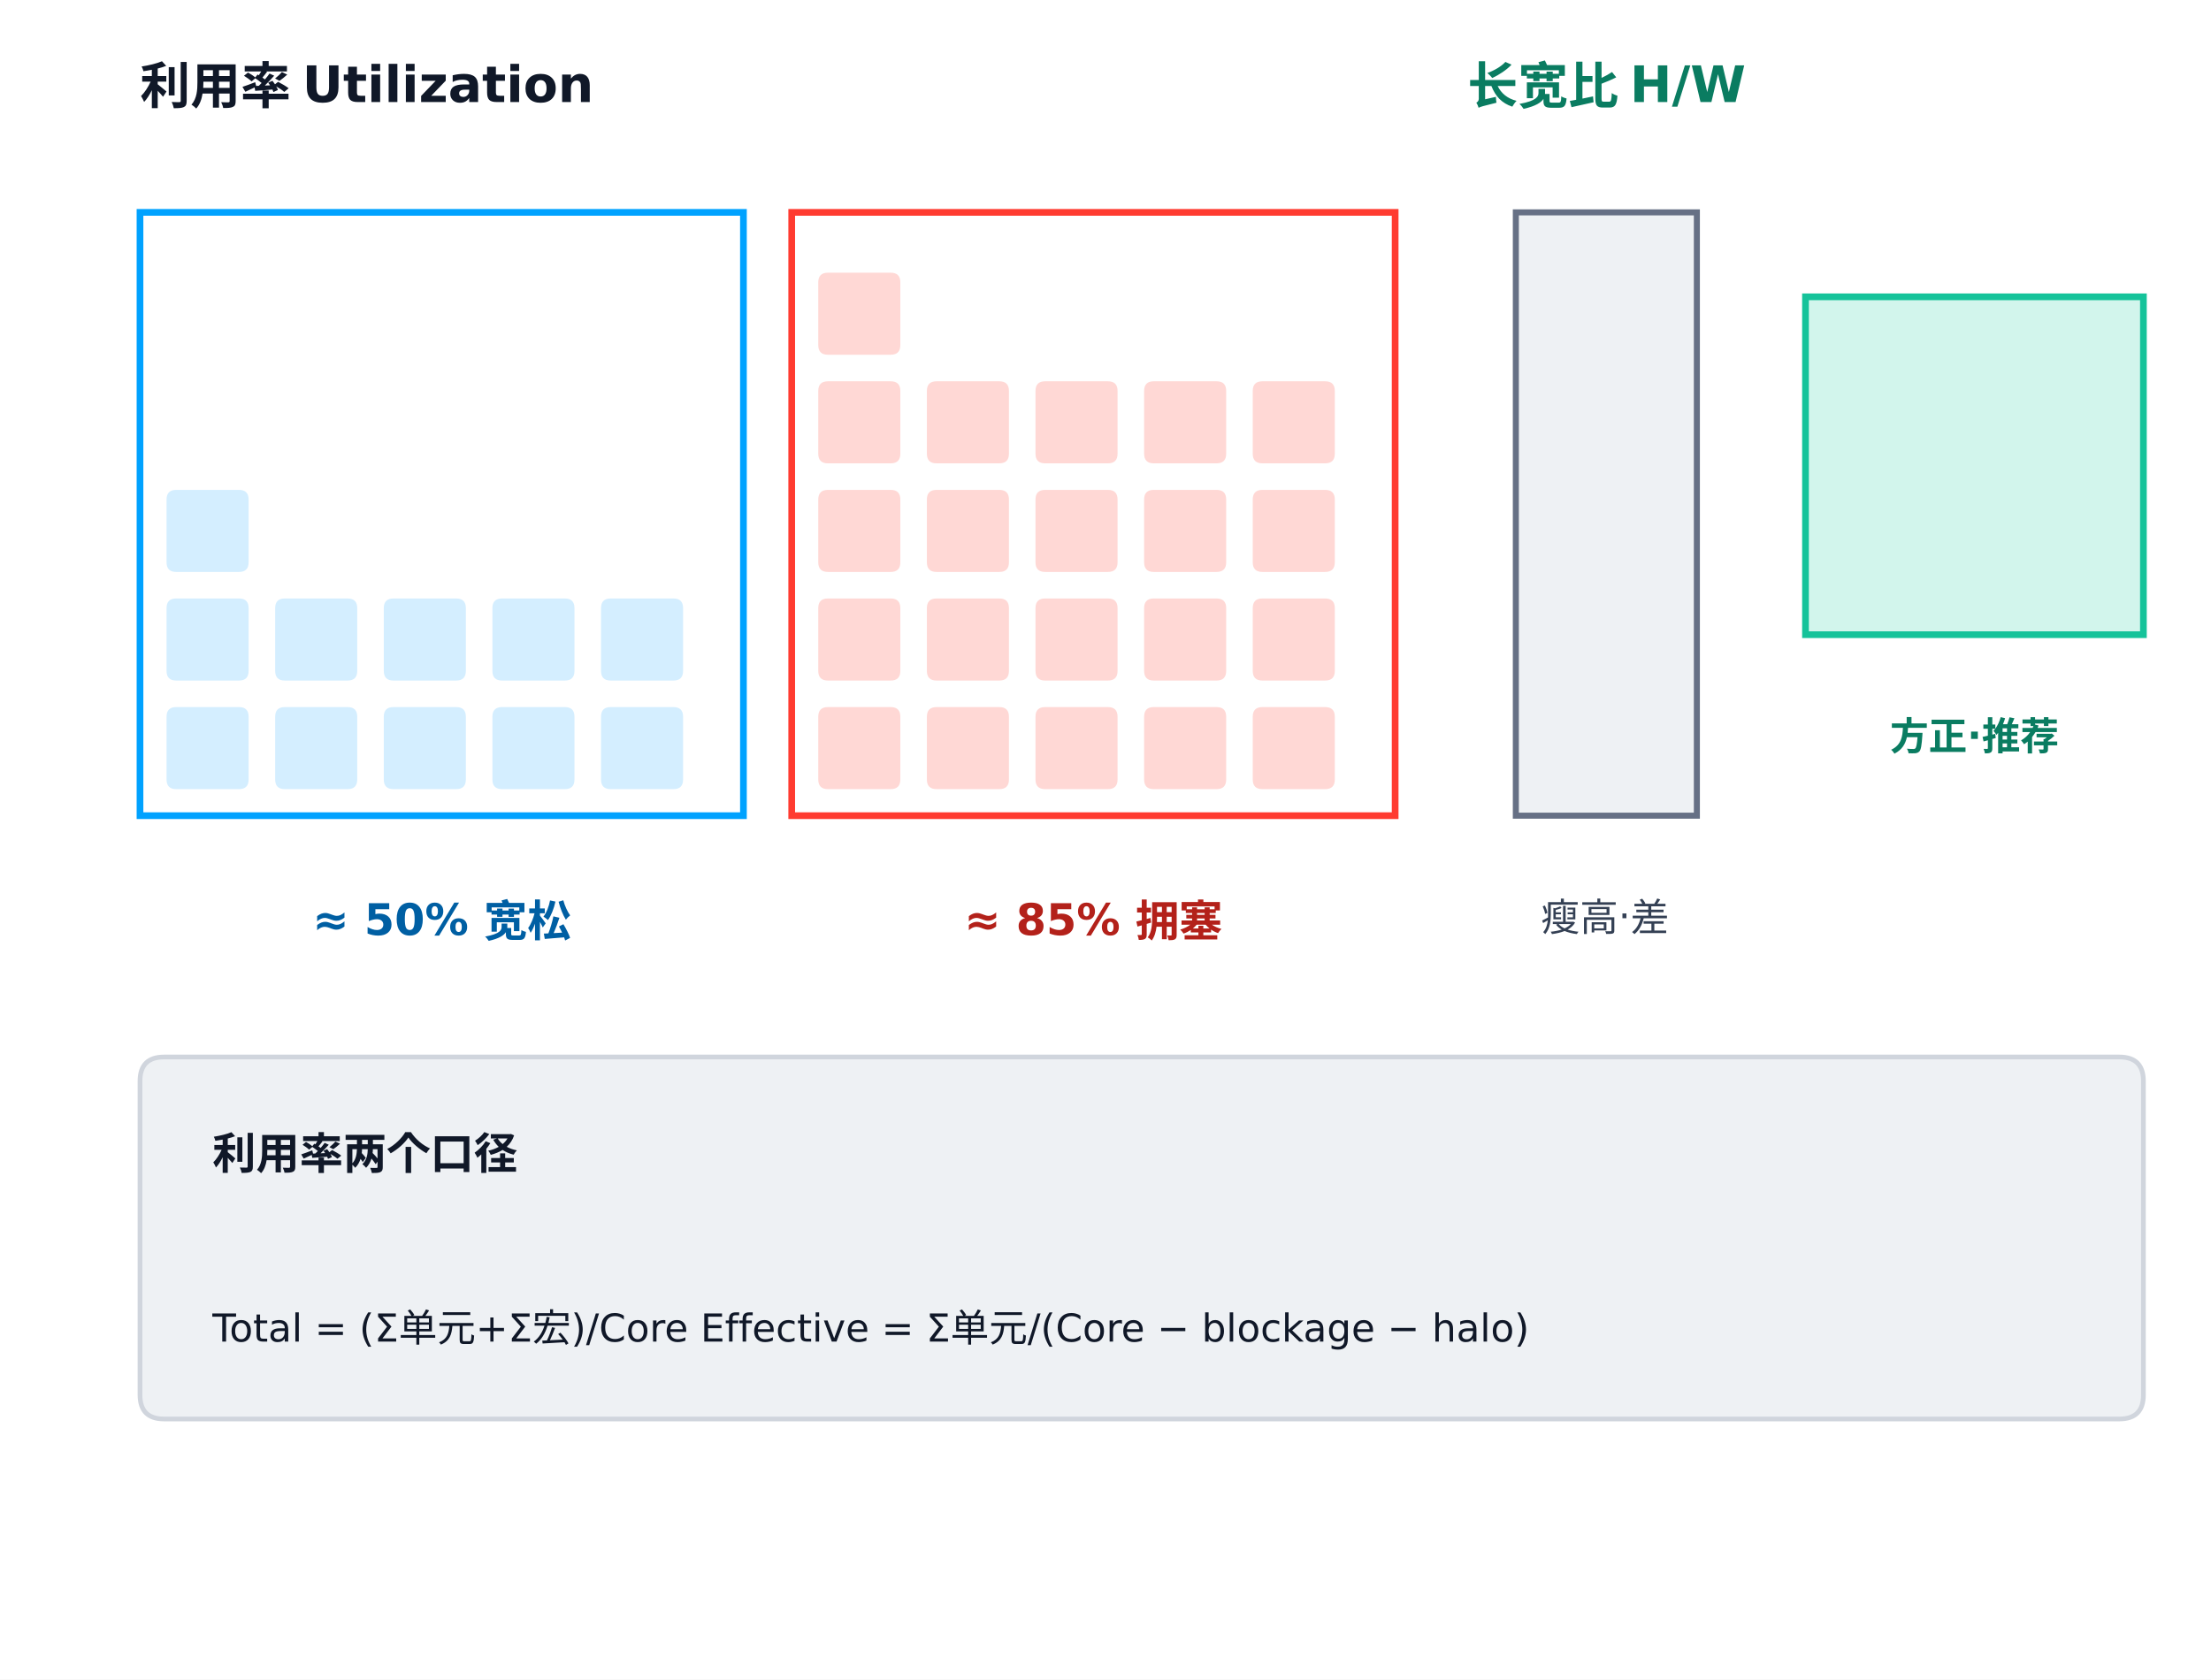
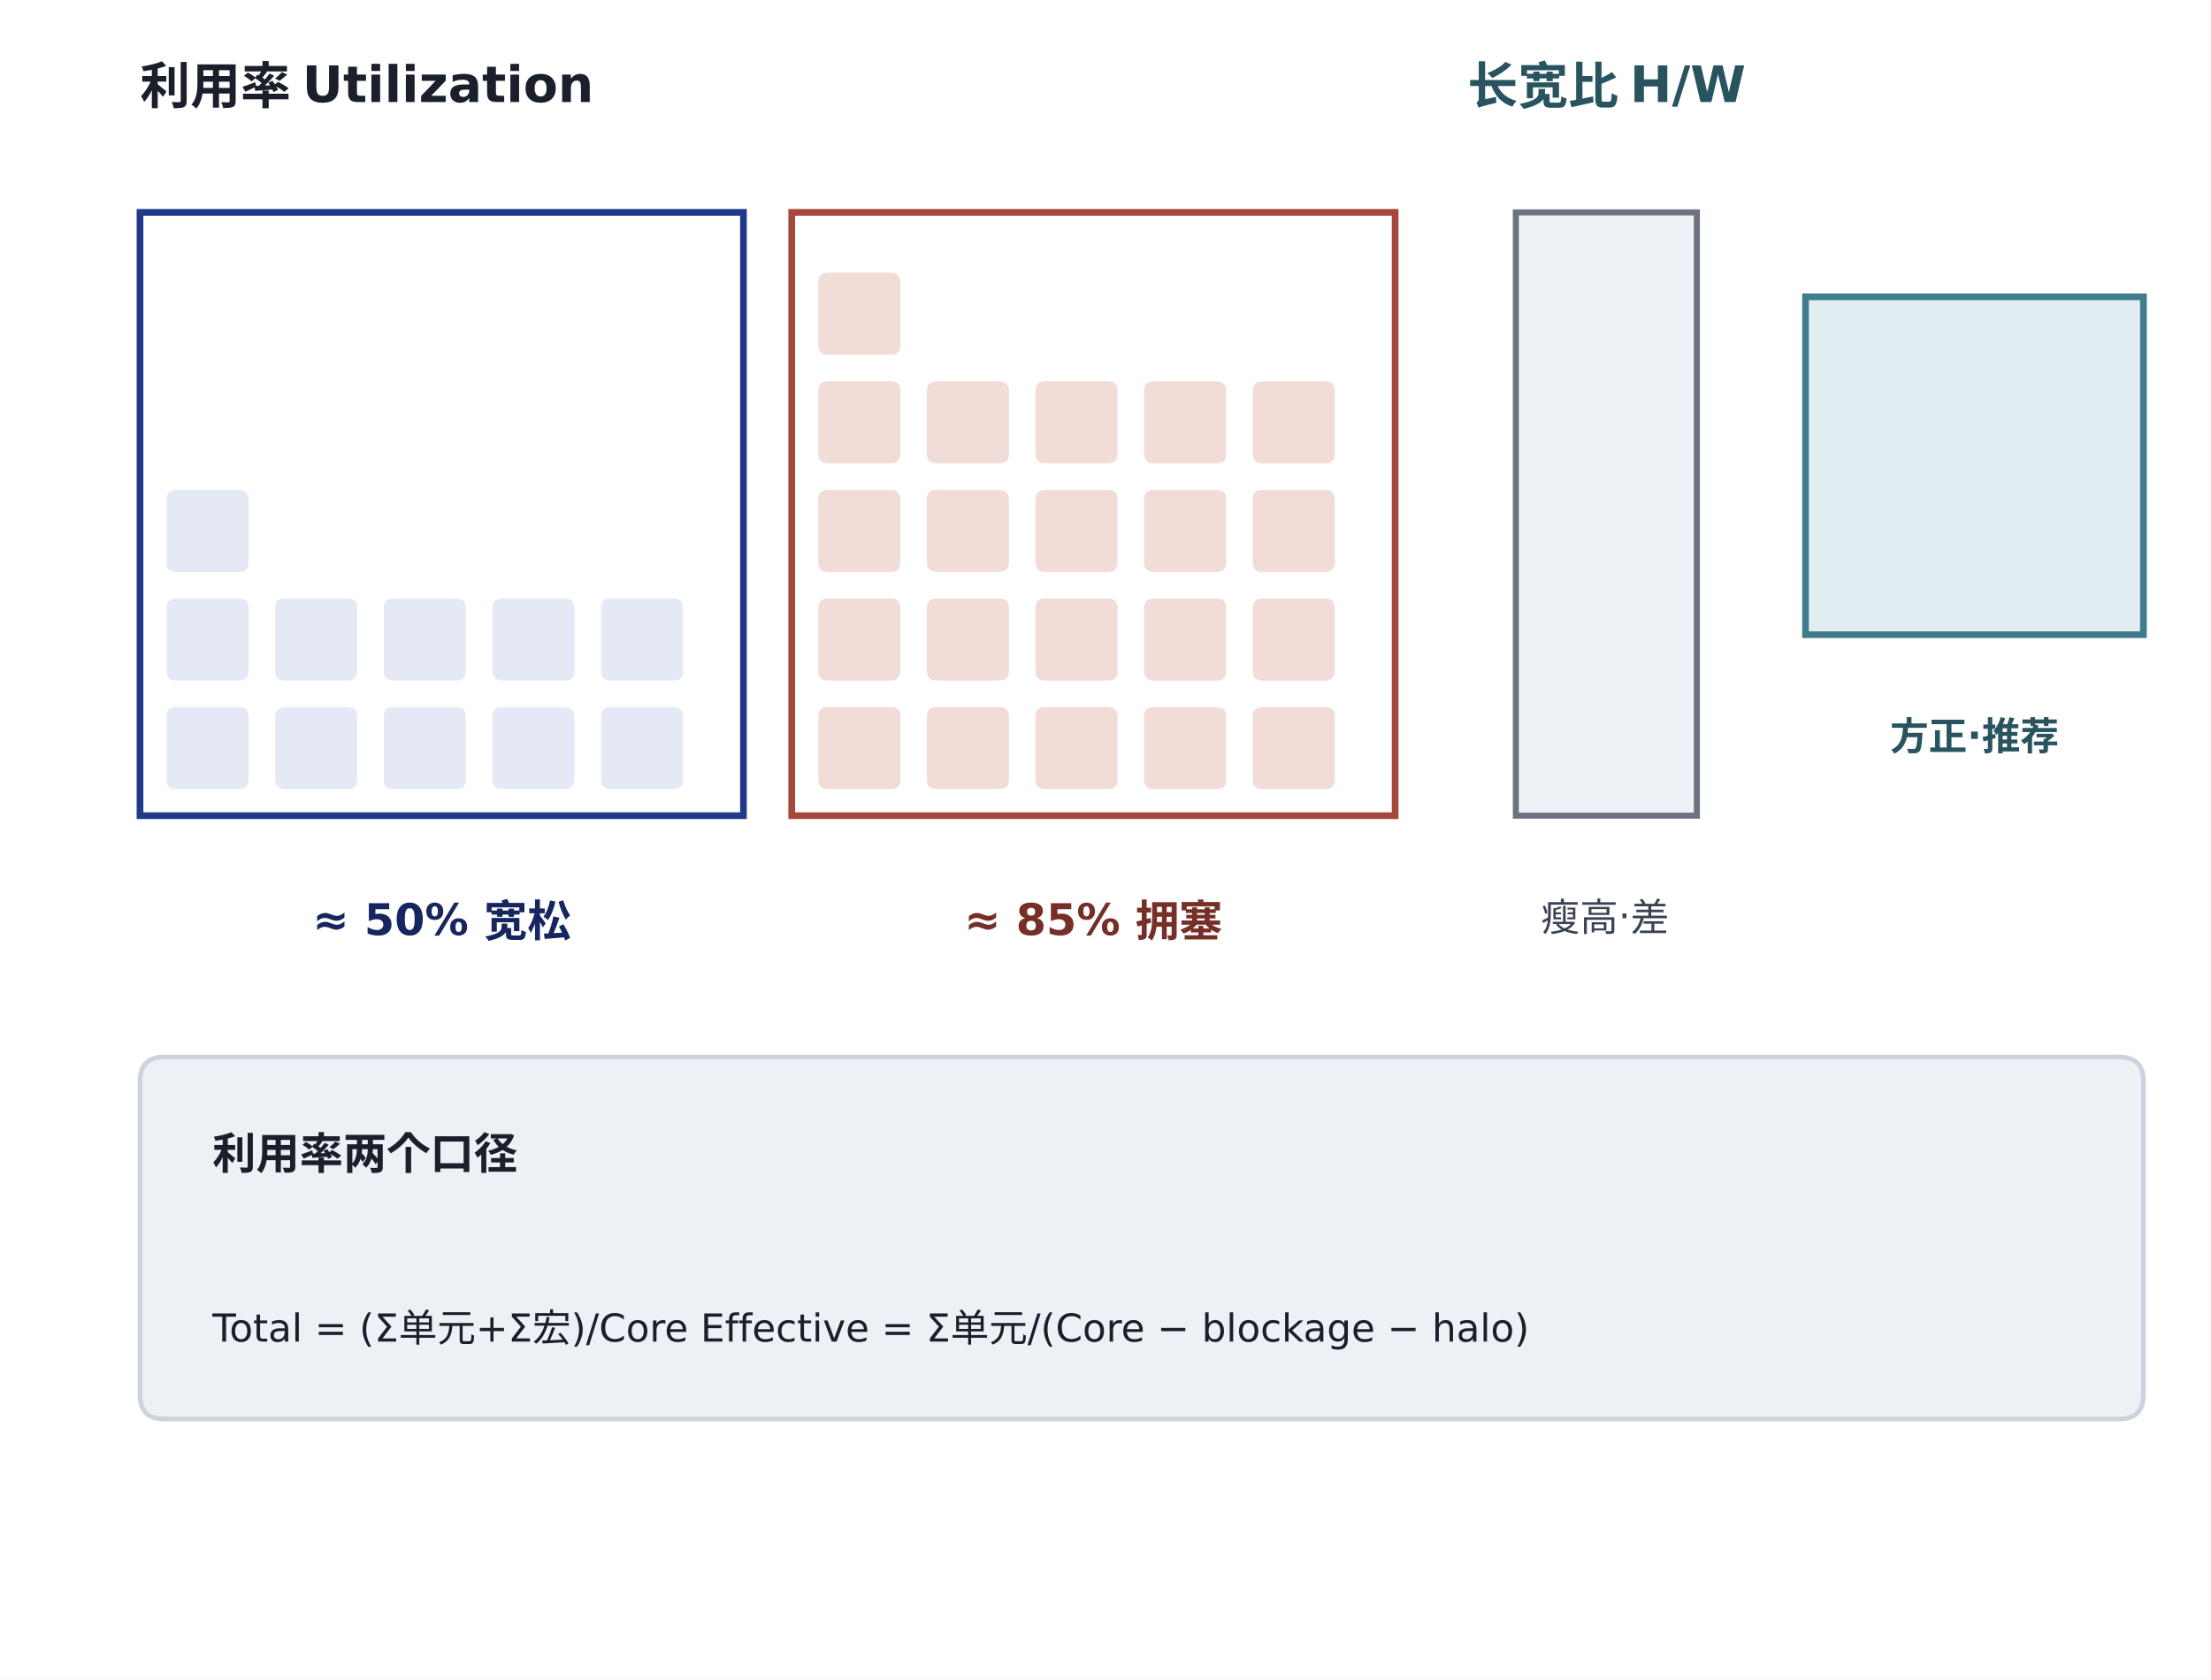
<svg xmlns="http://www.w3.org/2000/svg" width="659.52pt" height="501.12pt" viewBox="0 0 659.52 501.12" version="1.1">
  <defs>
    <style type="text/css">*{stroke-linejoin: round; stroke-linecap: butt}</style>
  </defs>
  <g id="figure_1">
    <g id="patch_1">
      <path d="M 0 501.12  L 659.52 501.12  L 659.52 0  L 0 0  z " style="fill: #ffffff" />
    </g>
    <g id="axes_1">
      <g id="patch_2">
-         <path d="M 5.76 495.36  L 653.76 495.36  L 653.76 5.76  L 5.76 5.76  z " clip-path="url(#peb154e73e6)" style="fill: #ffffff" />
+         <path d="M 5.76 495.36  L 653.76 495.36  L 653.76 5.76  L 5.76 5.76  z " clip-path="url(#p9a0de13489)" style="fill: #ffffff" />
      </g>
      <g id="patch_3">
-         <path d="M 41.76 243.36  L 221.76 243.36  L 221.76 63.36  L 41.76 63.36  z " clip-path="url(#peb154e73e6)" style="fill: #ffffff; stroke: #00a2ff; stroke-width: 2; stroke-linejoin: miter" />
+         <path d="M 41.76 243.36  L 221.76 243.36  L 221.76 63.36  L 41.76 63.36  z " clip-path="url(#p9a0de13489)" style="fill: #ffffff; stroke: #1f3a8a; stroke-width: 2; stroke-linejoin: miter" />
      </g>
      <g id="patch_4">
-         <path d="M 236.16 243.36  L 416.16 243.36  L 416.16 63.36  L 236.16 63.36  z " clip-path="url(#peb154e73e6)" style="fill: #ffffff; stroke: #ff3b30; stroke-width: 2; stroke-linejoin: miter" />
+         <path d="M 236.16 243.36  L 416.16 243.36  L 416.16 63.36  L 236.16 63.36  z " clip-path="url(#p9a0de13489)" style="fill: #ffffff; stroke: #a6473c; stroke-width: 2; stroke-linejoin: miter" />
      </g>
      <g id="patch_5">
-         <path d="M 452.16 243.36  L 506.16 243.36  L 506.16 63.36  L 452.16 63.36  z " clip-path="url(#peb154e73e6)" style="fill: #eef1f4; stroke: #667085; stroke-width: 1.8; stroke-linejoin: miter" />
+         <path d="M 452.16 243.36  L 506.16 243.36  L 506.16 63.36  L 452.16 63.36  z " clip-path="url(#p9a0de13489)" style="fill: #edf0f4; stroke: #6b7280; stroke-width: 1.8; stroke-linejoin: miter" />
      </g>
      <g id="patch_6">
-         <path d="M 538.56 189.36  L 639.36 189.36  L 639.36 88.56  L 538.56 88.56  z " clip-path="url(#peb154e73e6)" style="fill: #d2f5ec; stroke: #15c39a; stroke-width: 2; stroke-linejoin: miter" />
+         <path d="M 538.56 189.36  L 639.36 189.36  L 639.36 88.56  L 538.56 88.56  z " clip-path="url(#p9a0de13489)" style="fill: #e1edf0; stroke: #3f7c8c; stroke-width: 2; stroke-linejoin: miter" />
      </g>
      <g id="patch_7">
-         <path d="M 48.96 423.36  L 632.16 423.36  Q 639.36 423.36 639.36 416.16  L 639.36 322.56  Q 639.36 315.36 632.16 315.36  L 48.96 315.36  Q 41.76 315.36 41.76 322.56  L 41.76 416.16  Q 41.76 423.36 48.96 423.36  z " clip-path="url(#peb154e73e6)" style="fill: #eef1f4; stroke: #d0d5dd; stroke-width: 1.4; stroke-linejoin: miter" />
+         <path d="M 48.96 423.36  L 632.16 423.36  Q 639.36 423.36 639.36 416.16  L 639.36 322.56  Q 639.36 315.36 632.16 315.36  L 48.96 315.36  Q 41.76 315.36 41.76 322.56  L 41.76 416.16  Q 41.76 423.36 48.96 423.36  z " clip-path="url(#p9a0de13489)" style="fill: #edf0f4; stroke: #cdd3dc; stroke-width: 1.4; stroke-linejoin: miter" />
      </g>
      <g id="text_1">
-         <text style="font-weight: 700; font-size: 15px; font-family: 'Microsoft YaHei', 'Microsoft YaHei UI', 'SimHei', 'Segoe UI', 'DejaVu Sans', sans-serif; text-anchor: start; fill: #101828" x="41.76" y="30.96" transform="rotate(-0 41.76 30.96)">利用率 Utilization</text>
+         <text style="font-weight: 700; font-size: 15px; font-family: 'Microsoft YaHei', 'Microsoft YaHei UI', 'SimHei', 'Segoe UI', 'DejaVu Sans', sans-serif; text-anchor: start; fill: #1a1f2b" x="41.76" y="30.96" transform="rotate(-0 41.76 30.96)">利用率 Utilization</text>
      </g>
      <g id="patch_8">
-         <path d="M 52.56 235.44  L 71.28 235.44  Q 74.16 235.44 74.16 232.56  L 74.16 213.84  Q 74.16 210.96 71.28 210.96  L 52.56 210.96  Q 49.68 210.96 49.68 213.84  L 49.68 232.56  Q 49.68 235.44 52.56 235.44  z " clip-path="url(#peb154e73e6)" style="fill: #d4eeff" />
+         <path d="M 52.56 235.44  L 71.28 235.44  Q 74.16 235.44 74.16 232.56  L 74.16 213.84  Q 74.16 210.96 71.28 210.96  L 52.56 210.96  Q 49.68 210.96 49.68 213.84  L 49.68 232.56  Q 49.68 235.44 52.56 235.44  z " clip-path="url(#p9a0de13489)" style="fill: #e5e9f5" />
      </g>
      <g id="patch_9">
-         <path d="M 84.96 235.44  L 103.68 235.44  Q 106.56 235.44 106.56 232.56  L 106.56 213.84  Q 106.56 210.96 103.68 210.96  L 84.96 210.96  Q 82.08 210.96 82.08 213.84  L 82.08 232.56  Q 82.08 235.44 84.96 235.44  z " clip-path="url(#peb154e73e6)" style="fill: #d4eeff" />
+         <path d="M 84.96 235.44  L 103.68 235.44  Q 106.56 235.44 106.56 232.56  L 106.56 213.84  Q 106.56 210.96 103.68 210.96  L 84.96 210.96  Q 82.08 210.96 82.08 213.84  L 82.08 232.56  Q 82.08 235.44 84.96 235.44  z " clip-path="url(#p9a0de13489)" style="fill: #e5e9f5" />
      </g>
      <g id="patch_10">
-         <path d="M 117.36 235.44  L 136.08 235.44  Q 138.96 235.44 138.96 232.56  L 138.96 213.84  Q 138.96 210.96 136.08 210.96  L 117.36 210.96  Q 114.48 210.96 114.48 213.84  L 114.48 232.56  Q 114.48 235.44 117.36 235.44  z " clip-path="url(#peb154e73e6)" style="fill: #d4eeff" />
+         <path d="M 117.36 235.44  L 136.08 235.44  Q 138.96 235.44 138.96 232.56  L 138.96 213.84  Q 138.96 210.96 136.08 210.96  L 117.36 210.96  Q 114.48 210.96 114.48 213.84  L 114.48 232.56  Q 114.48 235.44 117.36 235.44  z " clip-path="url(#p9a0de13489)" style="fill: #e5e9f5" />
      </g>
      <g id="patch_11">
-         <path d="M 149.76 235.44  L 168.48 235.44  Q 171.36 235.44 171.36 232.56  L 171.36 213.84  Q 171.36 210.96 168.48 210.96  L 149.76 210.96  Q 146.88 210.96 146.88 213.84  L 146.88 232.56  Q 146.88 235.44 149.76 235.44  z " clip-path="url(#peb154e73e6)" style="fill: #d4eeff" />
+         <path d="M 149.76 235.44  L 168.48 235.44  Q 171.36 235.44 171.36 232.56  L 171.36 213.84  Q 171.36 210.96 168.48 210.96  L 149.76 210.96  Q 146.88 210.96 146.88 213.84  L 146.88 232.56  Q 146.88 235.44 149.76 235.44  z " clip-path="url(#p9a0de13489)" style="fill: #e5e9f5" />
      </g>
      <g id="patch_12">
-         <path d="M 182.16 235.44  L 200.88 235.44  Q 203.76 235.44 203.76 232.56  L 203.76 213.84  Q 203.76 210.96 200.88 210.96  L 182.16 210.96  Q 179.28 210.96 179.28 213.84  L 179.28 232.56  Q 179.28 235.44 182.16 235.44  z " clip-path="url(#peb154e73e6)" style="fill: #d4eeff" />
+         <path d="M 182.16 235.44  L 200.88 235.44  Q 203.76 235.44 203.76 232.56  L 203.76 213.84  Q 203.76 210.96 200.88 210.96  L 182.16 210.96  Q 179.28 210.96 179.28 213.84  L 179.28 232.56  Q 179.28 235.44 182.16 235.44  z " clip-path="url(#p9a0de13489)" style="fill: #e5e9f5" />
      </g>
      <g id="patch_13">
-         <path d="M 52.56 203.04  L 71.28 203.04  Q 74.16 203.04 74.16 200.16  L 74.16 181.44  Q 74.16 178.56 71.28 178.56  L 52.56 178.56  Q 49.68 178.56 49.68 181.44  L 49.68 200.16  Q 49.68 203.04 52.56 203.04  z " clip-path="url(#peb154e73e6)" style="fill: #d4eeff" />
+         <path d="M 52.56 203.04  L 71.28 203.04  Q 74.16 203.04 74.16 200.16  L 74.16 181.44  Q 74.16 178.56 71.28 178.56  L 52.56 178.56  Q 49.68 178.56 49.68 181.44  L 49.68 200.16  Q 49.68 203.04 52.56 203.04  z " clip-path="url(#p9a0de13489)" style="fill: #e5e9f5" />
      </g>
      <g id="patch_14">
-         <path d="M 84.96 203.04  L 103.68 203.04  Q 106.56 203.04 106.56 200.16  L 106.56 181.44  Q 106.56 178.56 103.68 178.56  L 84.96 178.56  Q 82.08 178.56 82.08 181.44  L 82.08 200.16  Q 82.08 203.04 84.96 203.04  z " clip-path="url(#peb154e73e6)" style="fill: #d4eeff" />
+         <path d="M 84.96 203.04  L 103.68 203.04  Q 106.56 203.04 106.56 200.16  L 106.56 181.44  Q 106.56 178.56 103.68 178.56  L 84.96 178.56  Q 82.08 178.56 82.08 181.44  L 82.08 200.16  Q 82.08 203.04 84.96 203.04  z " clip-path="url(#p9a0de13489)" style="fill: #e5e9f5" />
      </g>
      <g id="patch_15">
-         <path d="M 117.36 203.04  L 136.08 203.04  Q 138.96 203.04 138.96 200.16  L 138.96 181.44  Q 138.96 178.56 136.08 178.56  L 117.36 178.56  Q 114.48 178.56 114.48 181.44  L 114.48 200.16  Q 114.48 203.04 117.36 203.04  z " clip-path="url(#peb154e73e6)" style="fill: #d4eeff" />
+         <path d="M 117.36 203.04  L 136.08 203.04  Q 138.96 203.04 138.96 200.16  L 138.96 181.44  Q 138.96 178.56 136.08 178.56  L 117.36 178.56  Q 114.48 178.56 114.48 181.44  L 114.48 200.16  Q 114.48 203.04 117.36 203.04  z " clip-path="url(#p9a0de13489)" style="fill: #e5e9f5" />
      </g>
      <g id="patch_16">
-         <path d="M 149.76 203.04  L 168.48 203.04  Q 171.36 203.04 171.36 200.16  L 171.36 181.44  Q 171.36 178.56 168.48 178.56  L 149.76 178.56  Q 146.88 178.56 146.88 181.44  L 146.88 200.16  Q 146.88 203.04 149.76 203.04  z " clip-path="url(#peb154e73e6)" style="fill: #d4eeff" />
+         <path d="M 149.76 203.04  L 168.48 203.04  Q 171.36 203.04 171.36 200.16  L 171.36 181.44  Q 171.36 178.56 168.48 178.56  L 149.76 178.56  Q 146.88 178.56 146.88 181.44  L 146.88 200.16  Q 146.88 203.04 149.76 203.04  z " clip-path="url(#p9a0de13489)" style="fill: #e5e9f5" />
      </g>
      <g id="patch_17">
-         <path d="M 182.16 203.04  L 200.88 203.04  Q 203.76 203.04 203.76 200.16  L 203.76 181.44  Q 203.76 178.56 200.88 178.56  L 182.16 178.56  Q 179.28 178.56 179.28 181.44  L 179.28 200.16  Q 179.28 203.04 182.16 203.04  z " clip-path="url(#peb154e73e6)" style="fill: #d4eeff" />
+         <path d="M 182.16 203.04  L 200.88 203.04  Q 203.76 203.04 203.76 200.16  L 203.76 181.44  Q 203.76 178.56 200.88 178.56  L 182.16 178.56  Q 179.28 178.56 179.28 181.44  L 179.28 200.16  Q 179.28 203.04 182.16 203.04  z " clip-path="url(#p9a0de13489)" style="fill: #e5e9f5" />
      </g>
      <g id="patch_18">
-         <path d="M 52.56 170.64  L 71.28 170.64  Q 74.16 170.64 74.16 167.76  L 74.16 149.04  Q 74.16 146.16 71.28 146.16  L 52.56 146.16  Q 49.68 146.16 49.68 149.04  L 49.68 167.76  Q 49.68 170.64 52.56 170.64  z " clip-path="url(#peb154e73e6)" style="fill: #d4eeff" />
+         <path d="M 52.56 170.64  L 71.28 170.64  Q 74.16 170.64 74.16 167.76  L 74.16 149.04  Q 74.16 146.16 71.28 146.16  L 52.56 146.16  Q 49.68 146.16 49.68 149.04  L 49.68 167.76  Q 49.68 170.64 52.56 170.64  z " clip-path="url(#p9a0de13489)" style="fill: #e5e9f5" />
      </g>
      <g id="text_2">
-         <text style="font-weight: 700; font-size: 13px; font-family: 'Microsoft YaHei', 'Microsoft YaHei UI', 'SimHei', 'Segoe UI', 'DejaVu Sans', sans-serif; text-anchor: middle; fill: #005fa3" x="131.76" y="278.952" transform="rotate(-0 131.76 278.9519)">≈ 50% 宽松</text>
+         <text style="font-weight: 700; font-size: 13px; font-family: 'Microsoft YaHei', 'Microsoft YaHei UI', 'SimHei', 'Segoe UI', 'DejaVu Sans', sans-serif; text-anchor: middle; fill: #15275e" x="131.76" y="278.952" transform="rotate(-0 131.76 278.9519)">≈ 50% 宽松</text>
      </g>
      <g id="patch_19">
-         <path d="M 246.96 235.44  L 265.68 235.44  Q 268.56 235.44 268.56 232.56  L 268.56 213.84  Q 268.56 210.96 265.68 210.96  L 246.96 210.96  Q 244.08 210.96 244.08 213.84  L 244.08 232.56  Q 244.08 235.44 246.96 235.44  z " clip-path="url(#peb154e73e6)" style="fill: #ffd8d5" />
+         <path d="M 246.96 235.44  L 265.68 235.44  Q 268.56 235.44 268.56 232.56  L 268.56 213.84  Q 268.56 210.96 265.68 210.96  L 246.96 210.96  Q 244.08 210.96 244.08 213.84  L 244.08 232.56  Q 244.08 235.44 246.96 235.44  z " clip-path="url(#p9a0de13489)" style="fill: #f1dcd8" />
      </g>
      <g id="patch_20">
-         <path d="M 279.36 235.44  L 298.08 235.44  Q 300.96 235.44 300.96 232.56  L 300.96 213.84  Q 300.96 210.96 298.08 210.96  L 279.36 210.96  Q 276.48 210.96 276.48 213.84  L 276.48 232.56  Q 276.48 235.44 279.36 235.44  z " clip-path="url(#peb154e73e6)" style="fill: #ffd8d5" />
+         <path d="M 279.36 235.44  L 298.08 235.44  Q 300.96 235.44 300.96 232.56  L 300.96 213.84  Q 300.96 210.96 298.08 210.96  L 279.36 210.96  Q 276.48 210.96 276.48 213.84  L 276.48 232.56  Q 276.48 235.44 279.36 235.44  z " clip-path="url(#p9a0de13489)" style="fill: #f1dcd8" />
      </g>
      <g id="patch_21">
-         <path d="M 311.76 235.44  L 330.48 235.44  Q 333.36 235.44 333.36 232.56  L 333.36 213.84  Q 333.36 210.96 330.48 210.96  L 311.76 210.96  Q 308.88 210.96 308.88 213.84  L 308.88 232.56  Q 308.88 235.44 311.76 235.44  z " clip-path="url(#peb154e73e6)" style="fill: #ffd8d5" />
+         <path d="M 311.76 235.44  L 330.48 235.44  Q 333.36 235.44 333.36 232.56  L 333.36 213.84  Q 333.36 210.96 330.48 210.96  L 311.76 210.96  Q 308.88 210.96 308.88 213.84  L 308.88 232.56  Q 308.88 235.44 311.76 235.44  z " clip-path="url(#p9a0de13489)" style="fill: #f1dcd8" />
      </g>
      <g id="patch_22">
-         <path d="M 344.16 235.44  L 362.88 235.44  Q 365.76 235.44 365.76 232.56  L 365.76 213.84  Q 365.76 210.96 362.88 210.96  L 344.16 210.96  Q 341.28 210.96 341.28 213.84  L 341.28 232.56  Q 341.28 235.44 344.16 235.44  z " clip-path="url(#peb154e73e6)" style="fill: #ffd8d5" />
+         <path d="M 344.16 235.44  L 362.88 235.44  Q 365.76 235.44 365.76 232.56  L 365.76 213.84  Q 365.76 210.96 362.88 210.96  L 344.16 210.96  Q 341.28 210.96 341.28 213.84  L 341.28 232.56  Q 341.28 235.44 344.16 235.44  z " clip-path="url(#p9a0de13489)" style="fill: #f1dcd8" />
      </g>
      <g id="patch_23">
-         <path d="M 376.56 235.44  L 395.28 235.44  Q 398.16 235.44 398.16 232.56  L 398.16 213.84  Q 398.16 210.96 395.28 210.96  L 376.56 210.96  Q 373.68 210.96 373.68 213.84  L 373.68 232.56  Q 373.68 235.44 376.56 235.44  z " clip-path="url(#peb154e73e6)" style="fill: #ffd8d5" />
+         <path d="M 376.56 235.44  L 395.28 235.44  Q 398.16 235.44 398.16 232.56  L 398.16 213.84  Q 398.16 210.96 395.28 210.96  L 376.56 210.96  Q 373.68 210.96 373.68 213.84  L 373.68 232.56  Q 373.68 235.44 376.56 235.44  z " clip-path="url(#p9a0de13489)" style="fill: #f1dcd8" />
      </g>
      <g id="patch_24">
-         <path d="M 246.96 203.04  L 265.68 203.04  Q 268.56 203.04 268.56 200.16  L 268.56 181.44  Q 268.56 178.56 265.68 178.56  L 246.96 178.56  Q 244.08 178.56 244.08 181.44  L 244.08 200.16  Q 244.08 203.04 246.96 203.04  z " clip-path="url(#peb154e73e6)" style="fill: #ffd8d5" />
+         <path d="M 246.96 203.04  L 265.68 203.04  Q 268.56 203.04 268.56 200.16  L 268.56 181.44  Q 268.56 178.56 265.68 178.56  L 246.96 178.56  Q 244.08 178.56 244.08 181.44  L 244.08 200.16  Q 244.08 203.04 246.96 203.04  z " clip-path="url(#p9a0de13489)" style="fill: #f1dcd8" />
      </g>
      <g id="patch_25">
-         <path d="M 279.36 203.04  L 298.08 203.04  Q 300.96 203.04 300.96 200.16  L 300.96 181.44  Q 300.96 178.56 298.08 178.56  L 279.36 178.56  Q 276.48 178.56 276.48 181.44  L 276.48 200.16  Q 276.48 203.04 279.36 203.04  z " clip-path="url(#peb154e73e6)" style="fill: #ffd8d5" />
+         <path d="M 279.36 203.04  L 298.08 203.04  Q 300.96 203.04 300.96 200.16  L 300.96 181.44  Q 300.96 178.56 298.08 178.56  L 279.36 178.56  Q 276.48 178.56 276.48 181.44  L 276.48 200.16  Q 276.48 203.04 279.36 203.04  z " clip-path="url(#p9a0de13489)" style="fill: #f1dcd8" />
      </g>
      <g id="patch_26">
-         <path d="M 311.76 203.04  L 330.48 203.04  Q 333.36 203.04 333.36 200.16  L 333.36 181.44  Q 333.36 178.56 330.48 178.56  L 311.76 178.56  Q 308.88 178.56 308.88 181.44  L 308.88 200.16  Q 308.88 203.04 311.76 203.04  z " clip-path="url(#peb154e73e6)" style="fill: #ffd8d5" />
+         <path d="M 311.76 203.04  L 330.48 203.04  Q 333.36 203.04 333.36 200.16  L 333.36 181.44  Q 333.36 178.56 330.48 178.56  L 311.76 178.56  Q 308.88 178.56 308.88 181.44  L 308.88 200.16  Q 308.88 203.04 311.76 203.04  z " clip-path="url(#p9a0de13489)" style="fill: #f1dcd8" />
      </g>
      <g id="patch_27">
-         <path d="M 344.16 203.04  L 362.88 203.04  Q 365.76 203.04 365.76 200.16  L 365.76 181.44  Q 365.76 178.56 362.88 178.56  L 344.16 178.56  Q 341.28 178.56 341.28 181.44  L 341.28 200.16  Q 341.28 203.04 344.16 203.04  z " clip-path="url(#peb154e73e6)" style="fill: #ffd8d5" />
+         <path d="M 344.16 203.04  L 362.88 203.04  Q 365.76 203.04 365.76 200.16  L 365.76 181.44  Q 365.76 178.56 362.88 178.56  L 344.16 178.56  Q 341.28 178.56 341.28 181.44  L 341.28 200.16  Q 341.28 203.04 344.16 203.04  z " clip-path="url(#p9a0de13489)" style="fill: #f1dcd8" />
      </g>
      <g id="patch_28">
-         <path d="M 376.56 203.04  L 395.28 203.04  Q 398.16 203.04 398.16 200.16  L 398.16 181.44  Q 398.16 178.56 395.28 178.56  L 376.56 178.56  Q 373.68 178.56 373.68 181.44  L 373.68 200.16  Q 373.68 203.04 376.56 203.04  z " clip-path="url(#peb154e73e6)" style="fill: #ffd8d5" />
+         <path d="M 376.56 203.04  L 395.28 203.04  Q 398.16 203.04 398.16 200.16  L 398.16 181.44  Q 398.16 178.56 395.28 178.56  L 376.56 178.56  Q 373.68 178.56 373.68 181.44  L 373.68 200.16  Q 373.68 203.04 376.56 203.04  z " clip-path="url(#p9a0de13489)" style="fill: #f1dcd8" />
      </g>
      <g id="patch_29">
-         <path d="M 246.96 170.64  L 265.68 170.64  Q 268.56 170.64 268.56 167.76  L 268.56 149.04  Q 268.56 146.16 265.68 146.16  L 246.96 146.16  Q 244.08 146.16 244.08 149.04  L 244.08 167.76  Q 244.08 170.64 246.96 170.64  z " clip-path="url(#peb154e73e6)" style="fill: #ffd8d5" />
+         <path d="M 246.96 170.64  L 265.68 170.64  Q 268.56 170.64 268.56 167.76  L 268.56 149.04  Q 268.56 146.16 265.68 146.16  L 246.96 146.16  Q 244.08 146.16 244.08 149.04  L 244.08 167.76  Q 244.08 170.64 246.96 170.64  z " clip-path="url(#p9a0de13489)" style="fill: #f1dcd8" />
      </g>
      <g id="patch_30">
-         <path d="M 279.36 170.64  L 298.08 170.64  Q 300.96 170.64 300.96 167.76  L 300.96 149.04  Q 300.96 146.16 298.08 146.16  L 279.36 146.16  Q 276.48 146.16 276.48 149.04  L 276.48 167.76  Q 276.48 170.64 279.36 170.64  z " clip-path="url(#peb154e73e6)" style="fill: #ffd8d5" />
+         <path d="M 279.36 170.64  L 298.08 170.64  Q 300.96 170.64 300.96 167.76  L 300.96 149.04  Q 300.96 146.16 298.08 146.16  L 279.36 146.16  Q 276.48 146.16 276.48 149.04  L 276.48 167.76  Q 276.48 170.64 279.36 170.64  z " clip-path="url(#p9a0de13489)" style="fill: #f1dcd8" />
      </g>
      <g id="patch_31">
-         <path d="M 311.76 170.64  L 330.48 170.64  Q 333.36 170.64 333.36 167.76  L 333.36 149.04  Q 333.36 146.16 330.48 146.16  L 311.76 146.16  Q 308.88 146.16 308.88 149.04  L 308.88 167.76  Q 308.88 170.64 311.76 170.64  z " clip-path="url(#peb154e73e6)" style="fill: #ffd8d5" />
+         <path d="M 311.76 170.64  L 330.48 170.64  Q 333.36 170.64 333.36 167.76  L 333.36 149.04  Q 333.36 146.16 330.48 146.16  L 311.76 146.16  Q 308.88 146.16 308.88 149.04  L 308.88 167.76  Q 308.88 170.64 311.76 170.64  z " clip-path="url(#p9a0de13489)" style="fill: #f1dcd8" />
      </g>
      <g id="patch_32">
-         <path d="M 344.16 170.64  L 362.88 170.64  Q 365.76 170.64 365.76 167.76  L 365.76 149.04  Q 365.76 146.16 362.88 146.16  L 344.16 146.16  Q 341.28 146.16 341.28 149.04  L 341.28 167.76  Q 341.28 170.64 344.16 170.64  z " clip-path="url(#peb154e73e6)" style="fill: #ffd8d5" />
+         <path d="M 344.16 170.64  L 362.88 170.64  Q 365.76 170.64 365.76 167.76  L 365.76 149.04  Q 365.76 146.16 362.88 146.16  L 344.16 146.16  Q 341.28 146.16 341.28 149.04  L 341.28 167.76  Q 341.28 170.64 344.16 170.64  z " clip-path="url(#p9a0de13489)" style="fill: #f1dcd8" />
      </g>
      <g id="patch_33">
-         <path d="M 376.56 170.64  L 395.28 170.64  Q 398.16 170.64 398.16 167.76  L 398.16 149.04  Q 398.16 146.16 395.28 146.16  L 376.56 146.16  Q 373.68 146.16 373.68 149.04  L 373.68 167.76  Q 373.68 170.64 376.56 170.64  z " clip-path="url(#peb154e73e6)" style="fill: #ffd8d5" />
+         <path d="M 376.56 170.64  L 395.28 170.64  Q 398.16 170.64 398.16 167.76  L 398.16 149.04  Q 398.16 146.16 395.28 146.16  L 376.56 146.16  Q 373.68 146.16 373.68 149.04  L 373.68 167.76  Q 373.68 170.64 376.56 170.64  z " clip-path="url(#p9a0de13489)" style="fill: #f1dcd8" />
      </g>
      <g id="patch_34">
-         <path d="M 246.96 138.24  L 265.68 138.24  Q 268.56 138.24 268.56 135.36  L 268.56 116.64  Q 268.56 113.76 265.68 113.76  L 246.96 113.76  Q 244.08 113.76 244.08 116.64  L 244.08 135.36  Q 244.08 138.24 246.96 138.24  z " clip-path="url(#peb154e73e6)" style="fill: #ffd8d5" />
+         <path d="M 246.96 138.24  L 265.68 138.24  Q 268.56 138.24 268.56 135.36  L 268.56 116.64  Q 268.56 113.76 265.68 113.76  L 246.96 113.76  Q 244.08 113.76 244.08 116.64  L 244.08 135.36  Q 244.08 138.24 246.96 138.24  z " clip-path="url(#p9a0de13489)" style="fill: #f1dcd8" />
      </g>
      <g id="patch_35">
-         <path d="M 279.36 138.24  L 298.08 138.24  Q 300.96 138.24 300.96 135.36  L 300.96 116.64  Q 300.96 113.76 298.08 113.76  L 279.36 113.76  Q 276.48 113.76 276.48 116.64  L 276.48 135.36  Q 276.48 138.24 279.36 138.24  z " clip-path="url(#peb154e73e6)" style="fill: #ffd8d5" />
+         <path d="M 279.36 138.24  L 298.08 138.24  Q 300.96 138.24 300.96 135.36  L 300.96 116.64  Q 300.96 113.76 298.08 113.76  L 279.36 113.76  Q 276.48 113.76 276.48 116.64  L 276.48 135.36  Q 276.48 138.24 279.36 138.24  z " clip-path="url(#p9a0de13489)" style="fill: #f1dcd8" />
      </g>
      <g id="patch_36">
-         <path d="M 311.76 138.24  L 330.48 138.24  Q 333.36 138.24 333.36 135.36  L 333.36 116.64  Q 333.36 113.76 330.48 113.76  L 311.76 113.76  Q 308.88 113.76 308.88 116.64  L 308.88 135.36  Q 308.88 138.24 311.76 138.24  z " clip-path="url(#peb154e73e6)" style="fill: #ffd8d5" />
+         <path d="M 311.76 138.24  L 330.48 138.24  Q 333.36 138.24 333.36 135.36  L 333.36 116.64  Q 333.36 113.76 330.48 113.76  L 311.76 113.76  Q 308.88 113.76 308.88 116.64  L 308.88 135.36  Q 308.88 138.24 311.76 138.24  z " clip-path="url(#p9a0de13489)" style="fill: #f1dcd8" />
      </g>
      <g id="patch_37">
-         <path d="M 344.16 138.24  L 362.88 138.24  Q 365.76 138.24 365.76 135.36  L 365.76 116.64  Q 365.76 113.76 362.88 113.76  L 344.16 113.76  Q 341.28 113.76 341.28 116.64  L 341.28 135.36  Q 341.28 138.24 344.16 138.24  z " clip-path="url(#peb154e73e6)" style="fill: #ffd8d5" />
+         <path d="M 344.16 138.24  L 362.88 138.24  Q 365.76 138.24 365.76 135.36  L 365.76 116.64  Q 365.76 113.76 362.88 113.76  L 344.16 113.76  Q 341.28 113.76 341.28 116.64  L 341.28 135.36  Q 341.28 138.24 344.16 138.24  z " clip-path="url(#p9a0de13489)" style="fill: #f1dcd8" />
      </g>
      <g id="patch_38">
-         <path d="M 376.56 138.24  L 395.28 138.24  Q 398.16 138.24 398.16 135.36  L 398.16 116.64  Q 398.16 113.76 395.28 113.76  L 376.56 113.76  Q 373.68 113.76 373.68 116.64  L 373.68 135.36  Q 373.68 138.24 376.56 138.24  z " clip-path="url(#peb154e73e6)" style="fill: #ffd8d5" />
+         <path d="M 376.56 138.24  L 395.28 138.24  Q 398.16 138.24 398.16 135.36  L 398.16 116.64  Q 398.16 113.76 395.28 113.76  L 376.56 113.76  Q 373.68 113.76 373.68 116.64  L 373.68 135.36  Q 373.68 138.24 376.56 138.24  z " clip-path="url(#p9a0de13489)" style="fill: #f1dcd8" />
      </g>
      <g id="patch_39">
-         <path d="M 246.96 105.84  L 265.68 105.84  Q 268.56 105.84 268.56 102.96  L 268.56 84.24  Q 268.56 81.36 265.68 81.36  L 246.96 81.36  Q 244.08 81.36 244.08 84.24  L 244.08 102.96  Q 244.08 105.84 246.96 105.84  z " clip-path="url(#peb154e73e6)" style="fill: #ffd8d5" />
+         <path d="M 246.96 105.84  L 265.68 105.84  Q 268.56 105.84 268.56 102.96  L 268.56 84.24  Q 268.56 81.36 265.68 81.36  L 246.96 81.36  Q 244.08 81.36 244.08 84.24  L 244.08 102.96  Q 244.08 105.84 246.96 105.84  z " clip-path="url(#p9a0de13489)" style="fill: #f1dcd8" />
      </g>
      <g id="text_3">
-         <text style="font-weight: 700; font-size: 13px; font-family: 'Microsoft YaHei', 'Microsoft YaHei UI', 'SimHei', 'Segoe UI', 'DejaVu Sans', sans-serif; text-anchor: middle; fill: #b3211a" x="326.16" y="278.952" transform="rotate(-0 326.16 278.9519)">≈ 85% 拥塞</text>
+         <text style="font-weight: 700; font-size: 13px; font-family: 'Microsoft YaHei', 'Microsoft YaHei UI', 'SimHei', 'Segoe UI', 'DejaVu Sans', sans-serif; text-anchor: middle; fill: #762f27" x="326.16" y="278.952" transform="rotate(-0 326.16 278.9519)">≈ 85% 拥塞</text>
      </g>
      <g id="text_4">
-         <text style="font-weight: 700; font-size: 15px; font-family: 'Microsoft YaHei', 'Microsoft YaHei UI', 'SimHei', 'Segoe UI', 'DejaVu Sans', sans-serif; text-anchor: start; fill: #0a7c61" x="437.76" y="30.96" transform="rotate(-0 437.76 30.96)">长宽比 H/W</text>
+         <text style="font-weight: 700; font-size: 15px; font-family: 'Microsoft YaHei', 'Microsoft YaHei UI', 'SimHei', 'Segoe UI', 'DejaVu Sans', sans-serif; text-anchor: start; fill: #27545f" x="437.76" y="30.96" transform="rotate(-0 437.76 30.96)">长宽比 H/W</text>
      </g>
      <g id="text_5">
-         <text style="font-size: 11.5px; font-family: 'Microsoft YaHei', 'Microsoft YaHei UI', 'SimHei', 'Segoe UI', 'DejaVu Sans', sans-serif; text-anchor: middle; fill: #344054" x="478.8" y="277.753" transform="rotate(-0 478.8 277.7528)">瘦高·差</text>
+         <text style="font-size: 11.5px; font-family: 'Microsoft YaHei', 'Microsoft YaHei UI', 'SimHei', 'Segoe UI', 'DejaVu Sans', sans-serif; text-anchor: middle; fill: #3a4252" x="478.8" y="277.753" transform="rotate(-0 478.8 277.7528)">瘦高·差</text>
      </g>
      <g id="text_6">
-         <text style="font-weight: 700; font-size: 11.5px; font-family: 'Microsoft YaHei', 'Microsoft YaHei UI', 'SimHei', 'Segoe UI', 'DejaVu Sans', sans-serif; text-anchor: middle; fill: #0a7c61" x="588.96" y="223.753" transform="rotate(-0 588.96 223.7528)">方正·推荐</text>
+         <text style="font-weight: 700; font-size: 11.5px; font-family: 'Microsoft YaHei', 'Microsoft YaHei UI', 'SimHei', 'Segoe UI', 'DejaVu Sans', sans-serif; text-anchor: middle; fill: #27545f" x="588.96" y="223.753" transform="rotate(-0 588.96 223.7528)">方正·推荐</text>
      </g>
      <g id="text_7">
-         <text style="font-weight: 700; font-size: 13px; font-family: 'Microsoft YaHei', 'Microsoft YaHei UI', 'SimHei', 'Segoe UI', 'DejaVu Sans', sans-serif; text-anchor: start; fill: #101828" x="63.36" y="348.792" transform="rotate(-0 63.36 348.7919)">利用率两个口径</text>
+         <text style="font-weight: 700; font-size: 13px; font-family: 'Microsoft YaHei', 'Microsoft YaHei UI', 'SimHei', 'Segoe UI', 'DejaVu Sans', sans-serif; text-anchor: start; fill: #1a1f2b" x="63.36" y="348.792" transform="rotate(-0 63.36 348.7919)">利用率两个口径</text>
      </g>
      <g id="text_8">
-         <text style="font-size: 11.5px; font-family: 'Microsoft YaHei', 'Microsoft YaHei UI', 'SimHei', 'Segoe UI', 'DejaVu Sans', sans-serif; text-anchor: start; fill: #101828" x="63.36" y="400.275" transform="rotate(-0 63.36 400.2747)">Total = (Σ单元+Σ宏)/Core      Effective = Σ单元/(Core − blockage − halo)</text>
+         <text style="font-size: 11.5px; font-family: 'Microsoft YaHei', 'Microsoft YaHei UI', 'SimHei', 'Segoe UI', 'DejaVu Sans', sans-serif; text-anchor: start; fill: #1a1f2b" x="63.36" y="400.275" transform="rotate(-0 63.36 400.2747)">Total = (Σ单元+Σ宏)/Core      Effective = Σ单元/(Core − blockage − halo)</text>
      </g>
    </g>
  </g>
  <defs>
-     <clipPath id="peb154e73e6">
+     <clipPath id="p9a0de13489">
      <rect x="5.76" y="5.76" width="648" height="489.6" />
    </clipPath>
  </defs>
</svg>
